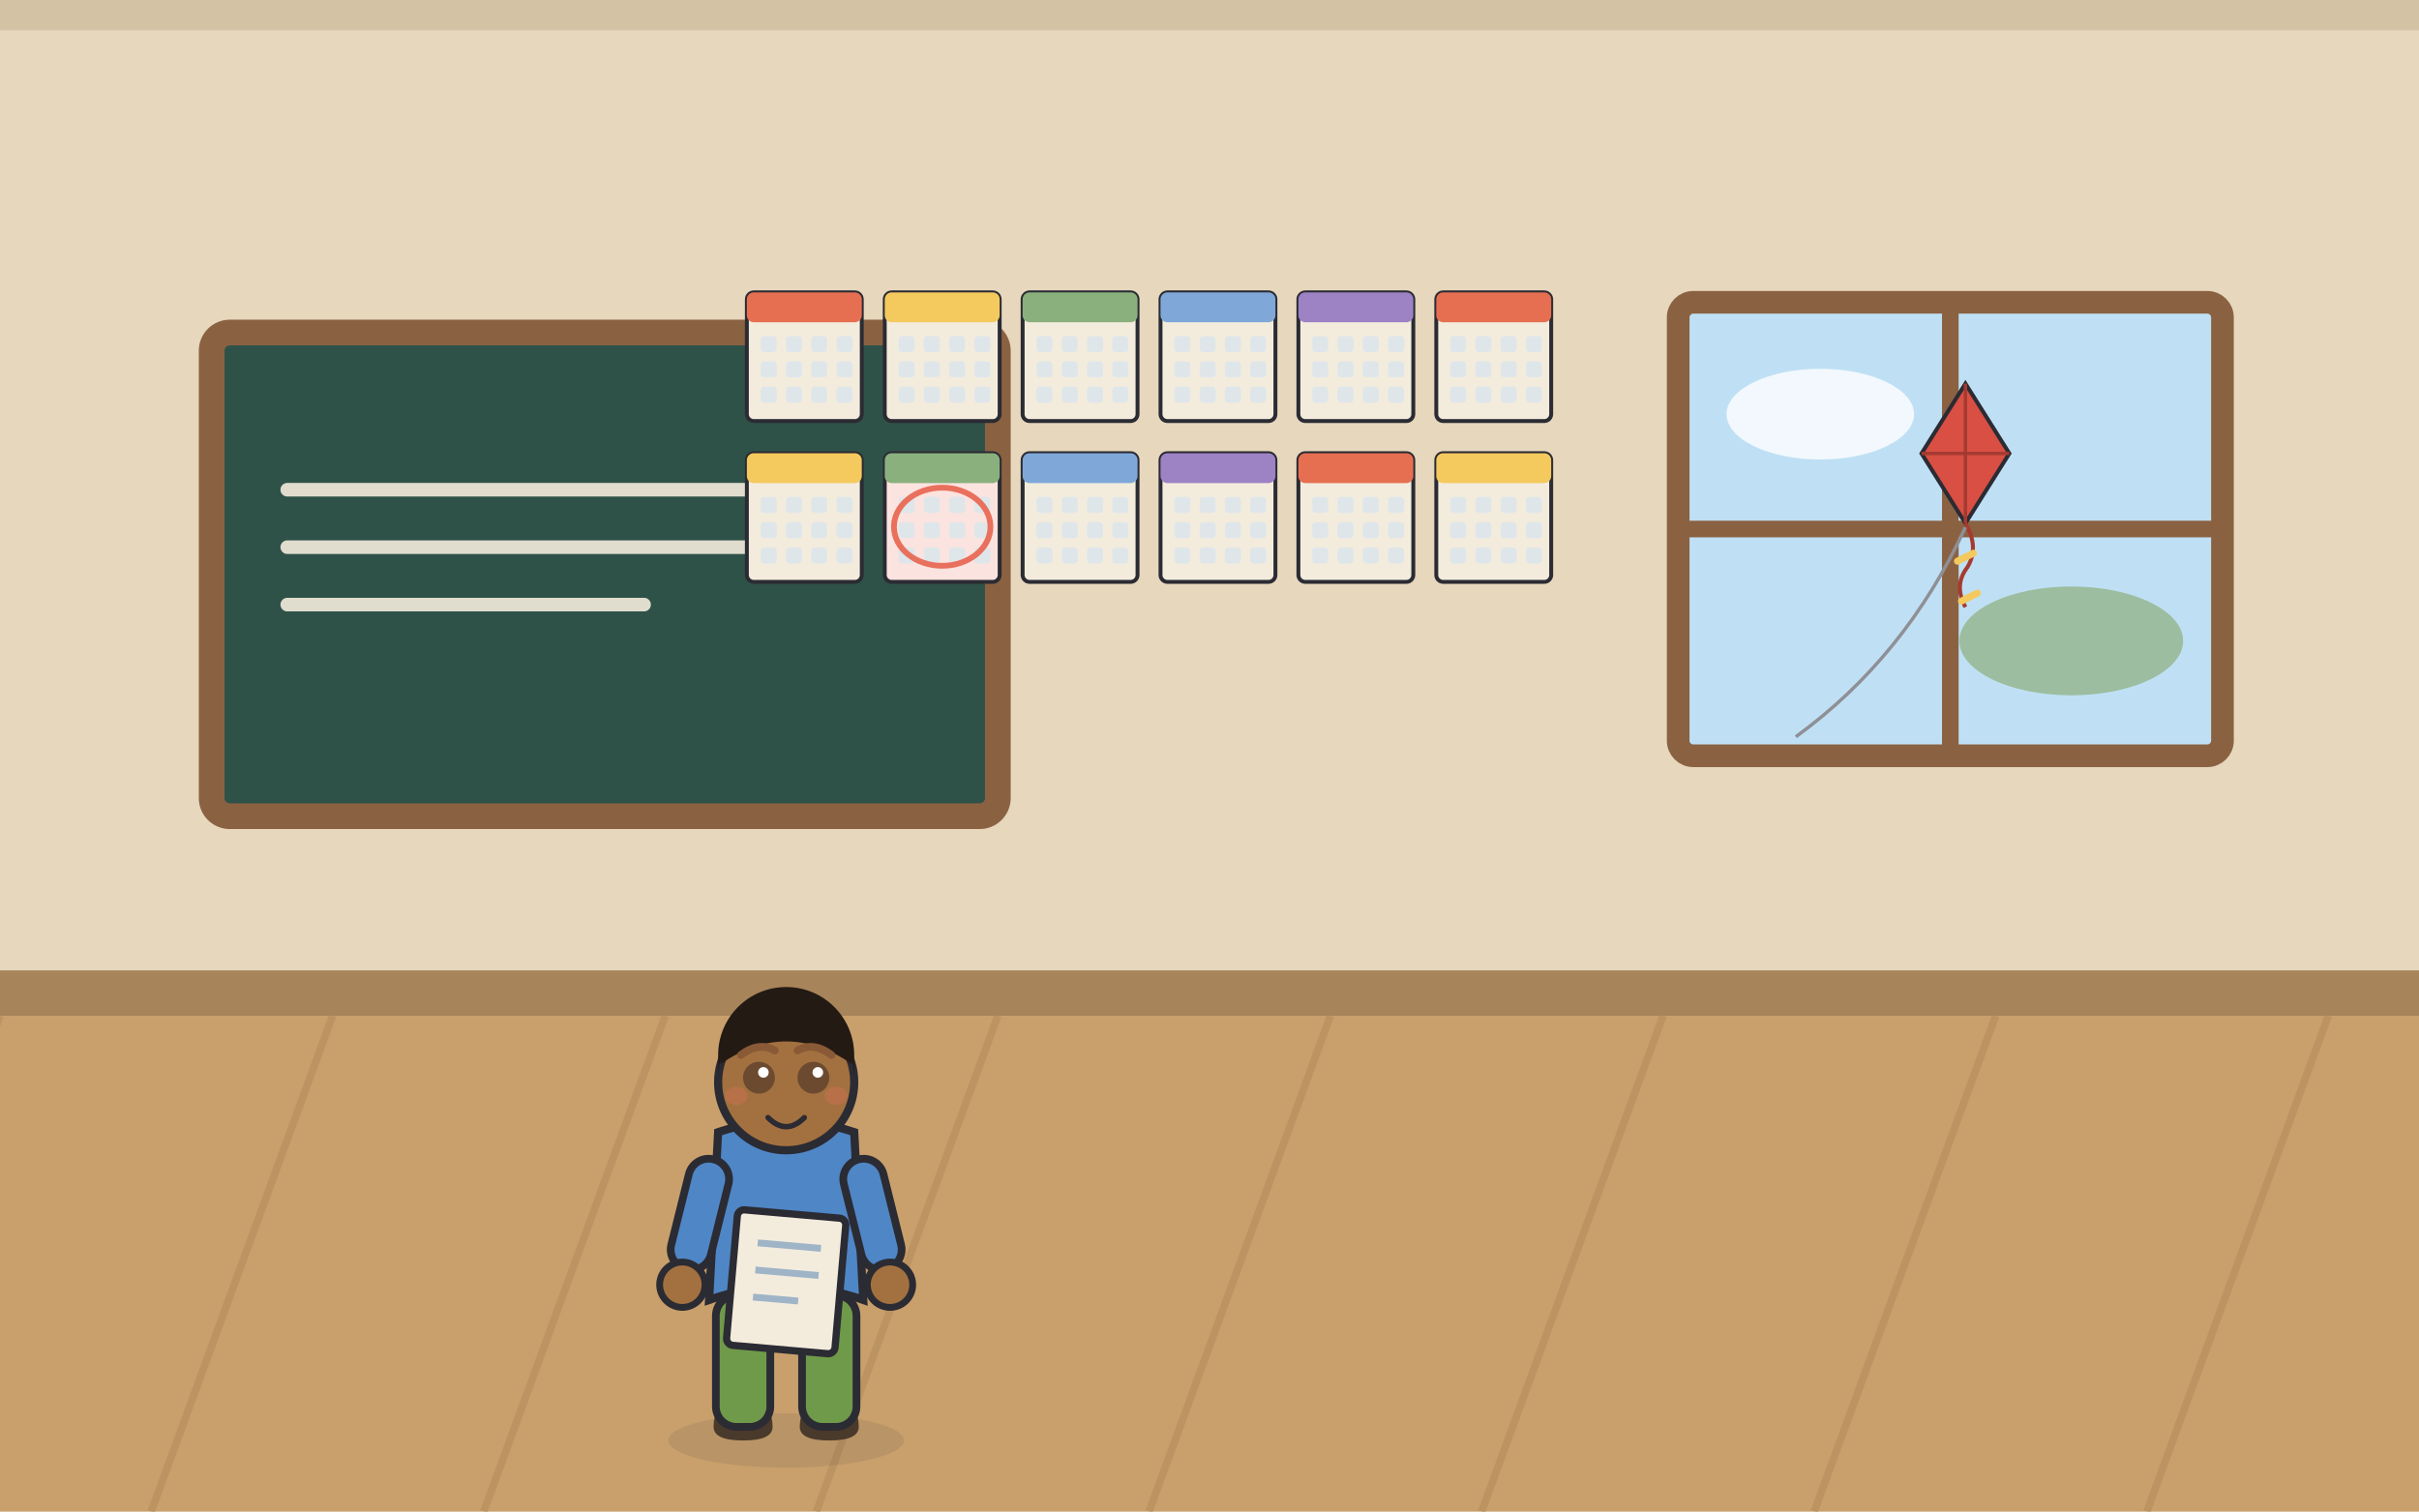
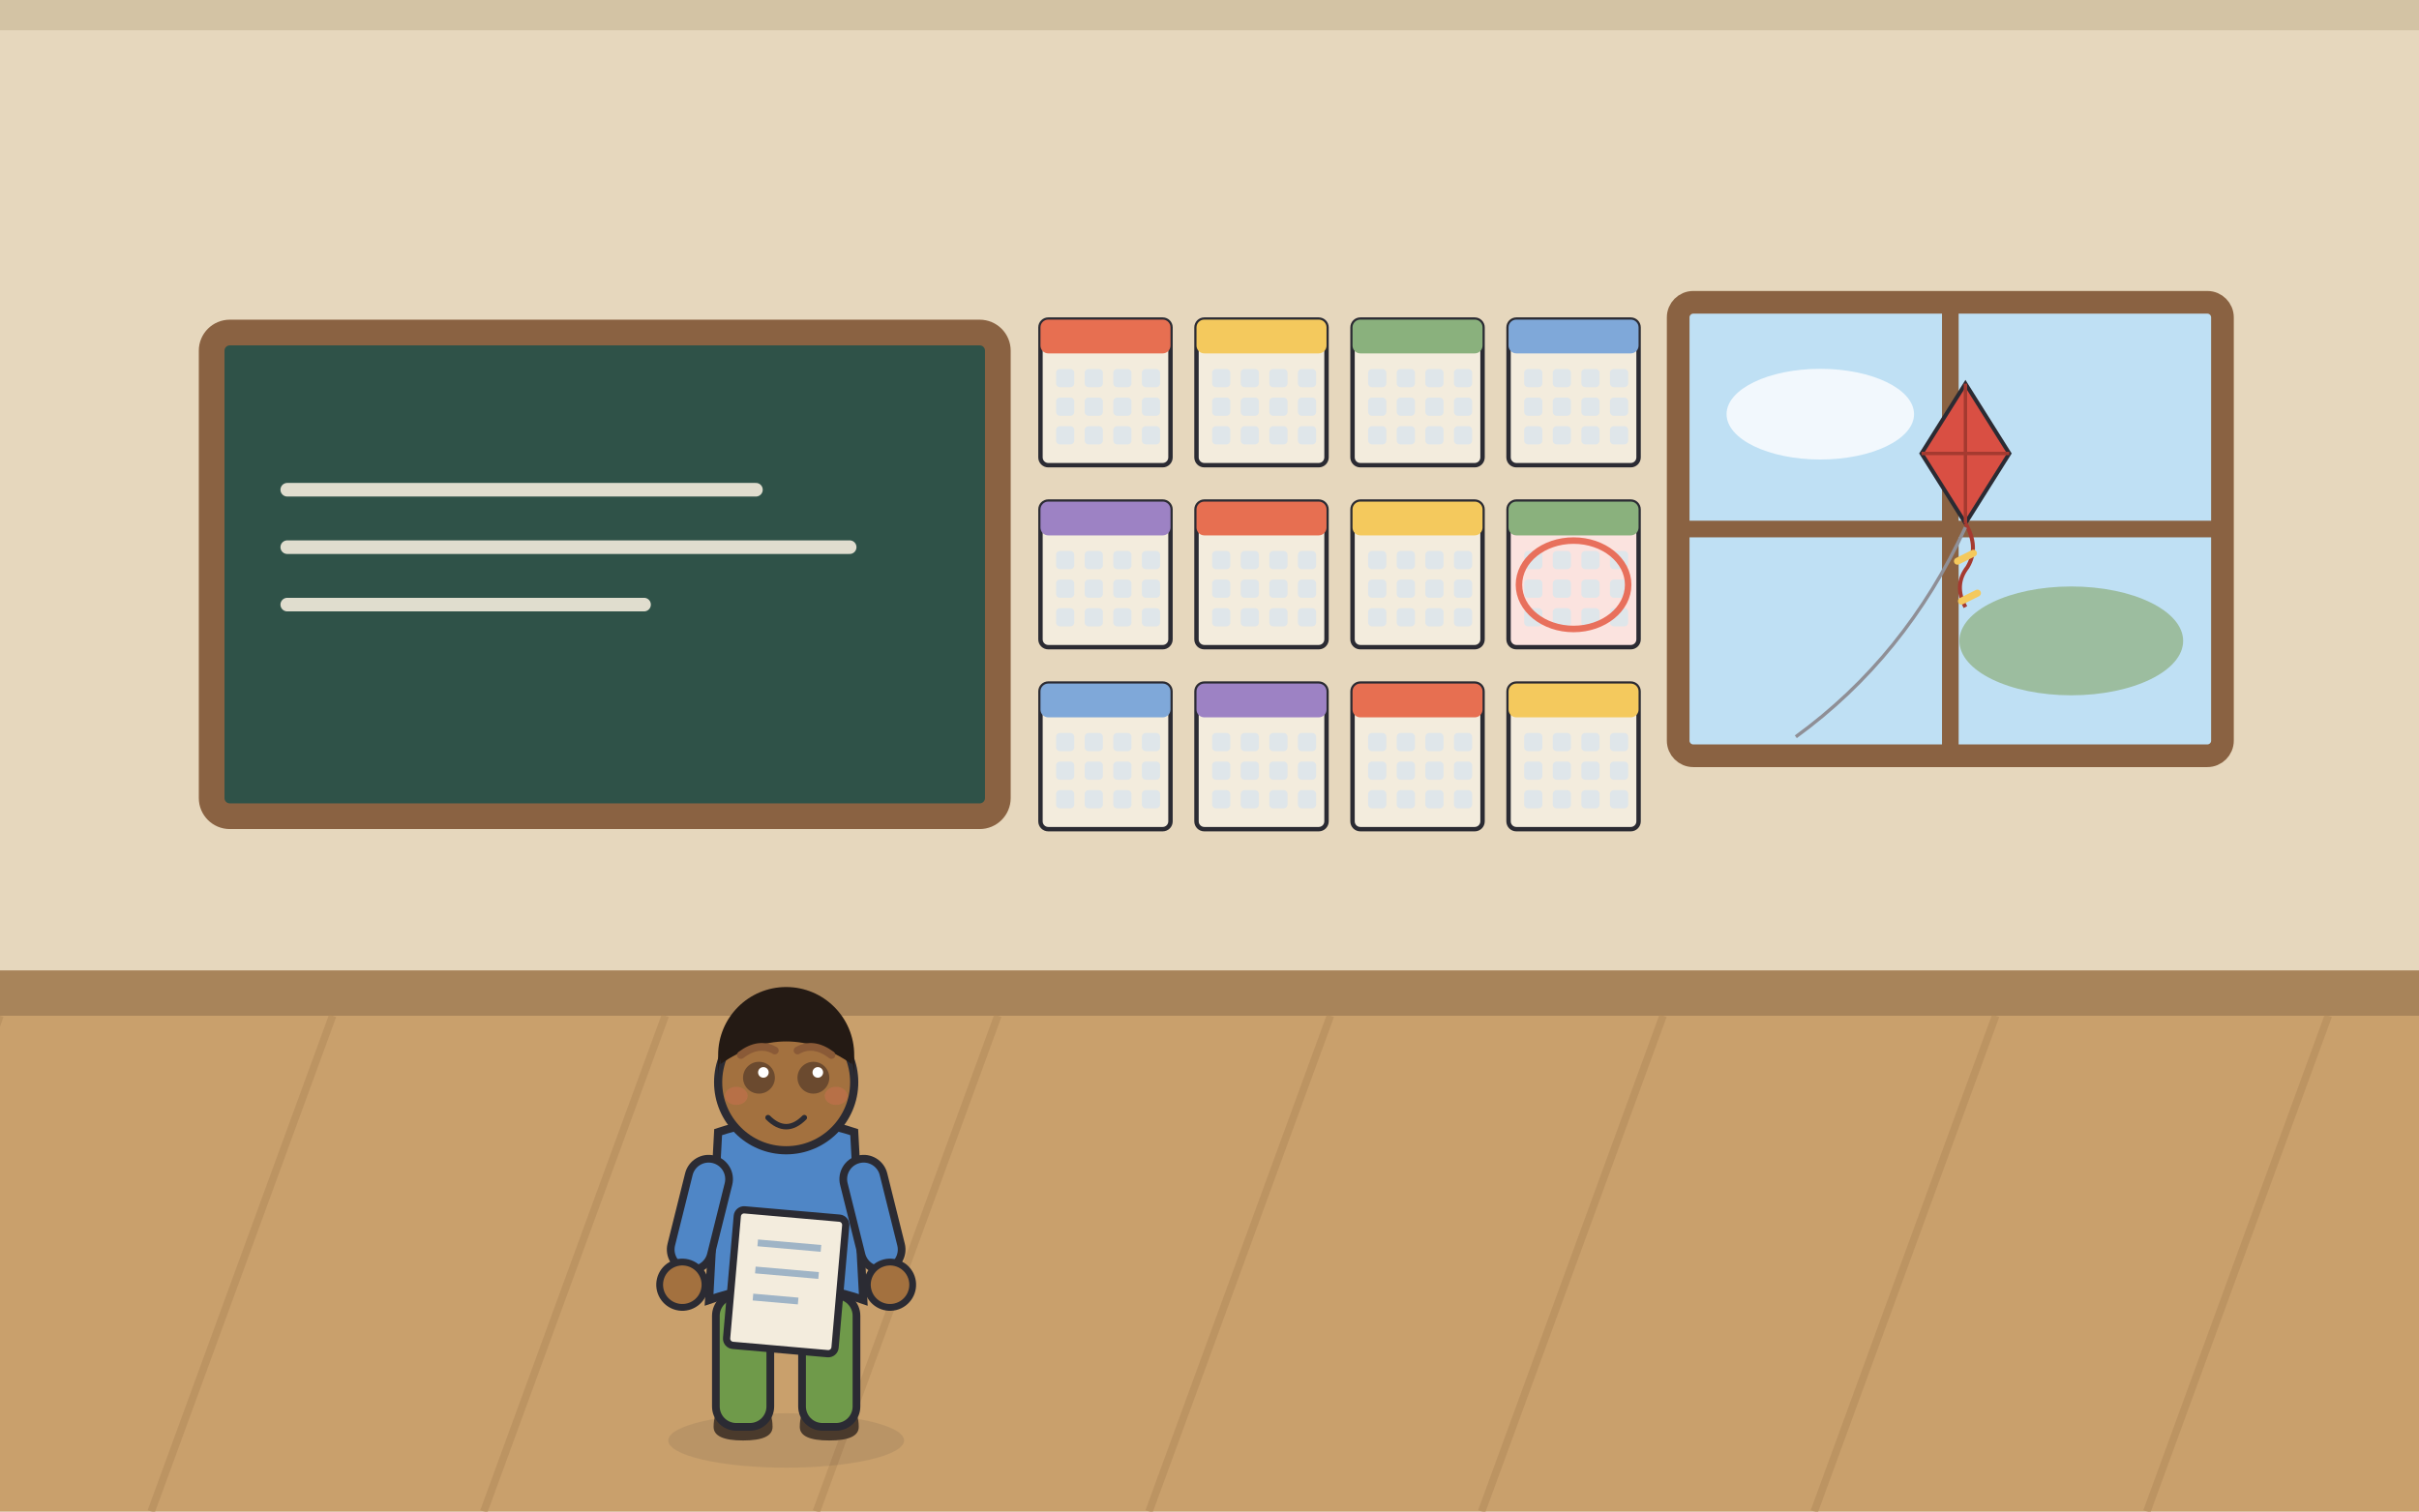
<svg xmlns="http://www.w3.org/2000/svg" viewBox="0 0 1600 1000" role="img">
  <style>
@media (prefers-reduced-motion: no-preference) {
  .anim-idle { animation: idle 3.8s ease-in-out infinite alternate; }
  @keyframes idle { from { transform: translateY(0); } to { transform: translateY(-6px); } }
  .anim-tail { transform-box: fill-box; transform-origin: 100% 20%; animation: tail 2.6s ease-in-out infinite alternate; }
  @keyframes tail { from { transform: rotate(-6deg); } to { transform: rotate(8deg); } }
  .anim-blink { transform-box: fill-box; transform-origin: center; animation: blink 5.2s infinite; }
  @keyframes blink { 0%, 93%, 100% { transform: scaleY(1); } 95%, 97% { transform: scaleY(0.12); } }
  .anim-glow { transform-box: fill-box; transform-origin: center; animation: glow 4.2s ease-in-out infinite alternate; }
  @keyframes glow { from { transform: scale(1); opacity: 0.5; } to { transform: scale(1.08); opacity: 0.75; } }
  .anim-shimmer { animation: shimmer 5s ease-in-out infinite alternate; }
  @keyframes shimmer { from { opacity: 0.62; } to { opacity: 0.92; } }
  .anim-grass { transform-box: fill-box; transform-origin: 50% 100%; animation: sway 3.2s ease-in-out infinite alternate; }
  .anim-canopy { transform-box: fill-box; transform-origin: 50% 100%; animation: sway 5.6s ease-in-out infinite alternate; }
  @keyframes sway { from { transform: rotate(-1.8deg); } to { transform: rotate(2.2deg); } }
  .anim-rain { animation: rainfall 1.15s linear infinite; }
  @keyframes rainfall { from { transform: translateY(-32px); opacity: 0.85; } 75% { opacity: 0.55; } to { transform: translateY(72px); opacity: 0; } }
  .anim-ripple { transform-box: fill-box; transform-origin: center; animation: ripple 3.4s ease-in-out infinite alternate; }
  @keyframes ripple { from { transform: scale(1); opacity: 0.8; } to { transform: scale(1.18); opacity: 0.55; } }
  .anim-drip { animation: drip 1s ease-in infinite; }
  @keyframes drip { from { transform: translateY(-12px); opacity: 0.95; } to { transform: translateY(28px); opacity: 0; } }
  .anim-flow { stroke-dasharray: 26 20; animation: flow 0.8s linear infinite; }
  @keyframes flow { from { stroke-dashoffset: 0; } to { stroke-dashoffset: -46; } }
  .anim-splash { transform-box: fill-box; transform-origin: 50% 100%; animation: splashPulse 1.7s ease-in-out infinite alternate; }
  @keyframes splashPulse { from { transform: scale(0.97); } to { transform: scale(1.05); } }
  .anim-strain { transform-box: fill-box; transform-origin: center; animation: strain 0.9s ease-in-out infinite alternate; }
  @keyframes strain { from { transform: translateX(-5px); } to { transform: translateX(4px); } }
  .anim-float { transform-box: fill-box; transform-origin: center; animation: floaty 2.6s ease-in-out infinite alternate; }
  @keyframes floaty { from { transform: translateY(0) scale(1); } to { transform: translateY(-12px) scale(1.08); } }
  .anim-wave { animation: wave 2.4s ease-in-out infinite; opacity: 0; }
  @keyframes wave { 0% { opacity: 0; } 30% { opacity: 0.9; } 60%, 100% { opacity: 0; } }
  .anim-cloud { animation: cloudDrift 9s ease-in-out infinite alternate; }
  @keyframes cloudDrift { from { transform: translateX(-18px); } to { transform: translateX(22px); } }
  .tap-target { cursor: pointer; }
  .tap-target.tap-play { transform-box: fill-box; transform-origin: 50% 85%; animation: tapWiggle 0.7s ease-in-out; }
  .tap-target[data-tap="puddle"].tap-play { transform-origin: center; animation: tapSplash 0.85s ease-out; }
  .tap-target[data-tap="sun"].tap-play { transform-origin: center; animation: tapPulse 0.6s ease-in-out; }
  .tap-target[data-tap="tree"].tap-play { transform-origin: 50% 100%; animation: tapShake 0.7s ease-in-out; }
  @keyframes tapWiggle { 0% { transform: rotate(0); } 25% { transform: rotate(-4deg) scale(1.03); } 55% { transform: rotate(3deg) scale(1.04); } 80% { transform: rotate(-1.5deg); } 100% { transform: rotate(0); } }
  @keyframes tapSplash { 0% { transform: scale(1); } 40% { transform: scale(1.06, 0.94); } 70% { transform: scale(0.97, 1.03); } 100% { transform: scale(1); } }
  @keyframes tapPulse { 0% { transform: scale(1); } 50% { transform: scale(1.12); } 100% { transform: scale(1); } }
  @keyframes tapShake { 0% { transform: rotate(0); } 20% { transform: rotate(2.4deg); } 45% { transform: rotate(-2deg); } 70% { transform: rotate(1.2deg); } 100% { transform: rotate(0); } }
  .tap-burst { opacity: 0; }
  .tap-target.tap-play .tap-burst { opacity: 1; }
  .tap-target.tap-play .tap-burst circle { animation: burstUp 0.6s ease-out forwards; }
  @keyframes burstUp { from { transform: translateY(0); opacity: 0.95; } to { transform: translateY(-90px); opacity: 0; } }
}
</style>
  <rect width="1600" height="1000" fill="#e6d7bd" />
  <rect x="0" y="0" width="1600" height="20" fill="#d3c3a4" />
  <rect x="0" y="660" width="1600" height="340" fill="#c9a06c" />
  <rect x="0" y="642" width="1600" height="30" fill="#a8845a" />
  <path d="M 0 672 L -120 1000" stroke="#b08758" stroke-width="5" opacity="0.5" />
  <path d="M 220 672 L 100 1000" stroke="#b08758" stroke-width="5" opacity="0.5" />
  <path d="M 440 672 L 320 1000" stroke="#b08758" stroke-width="5" opacity="0.5" />
  <path d="M 660 672 L 540 1000" stroke="#b08758" stroke-width="5" opacity="0.5" />
  <path d="M 880 672 L 760 1000" stroke="#b08758" stroke-width="5" opacity="0.5" />
  <path d="M 1100 672 L 980 1000" stroke="#b08758" stroke-width="5" opacity="0.5" />
  <path d="M 1320 672 L 1200 1000" stroke="#b08758" stroke-width="5" opacity="0.5" />
  <path d="M 1540 672 L 1420 1000" stroke="#b08758" stroke-width="5" opacity="0.5" />
  <g transform="translate(400 380)">
    <rect x="-260" y="-160" width="520" height="320" rx="12" fill="#2f5248" stroke="#8a6242" stroke-width="17" />
    <path d="M -210 -56 h 310 M -210 -18 h 372 M -210 20 h 236" stroke="#f3ecdd" stroke-width="9" stroke-linecap="round" opacity="0.9" />
  </g>
  <g transform="translate(1290 350)">
    <rect x="-180" y="-150" width="360" height="300" rx="10" fill="#bfe0f4" stroke="#8a6242" stroke-width="15" />
    <path d="M 0 -150 v 300 M -180 0 h 360" stroke="#8a6242" stroke-width="11" />
    <ellipse cx="-86" cy="-76" rx="62" ry="30" fill="#f7fbfe" opacity="0.9" />
    <ellipse cx="80" cy="74" rx="74" ry="36" fill="#7fa05a" opacity="0.55" />
  </g>
-   <g transform="translate(760 350) scale(0.76)">
-     <g transform="translate(-300 -150)">
+   <g transform="translate(886 380) scale(0.86)">
+     <g transform="translate(-180 -140)">
      <rect x="-50" y="-56" width="100" height="112" rx="6" fill="#f3ecdd" stroke="#2b2b33" stroke-width="3.4" />
      <rect x="-50" y="-56" width="100" height="26" rx="6" fill="#e76f51" />
      <rect x="-38" y="-18" width="14" height="14" rx="3" fill="#dfe6ea" />
      <rect x="-16" y="-18" width="14" height="14" rx="3" fill="#dfe6ea" />
      <rect x="6" y="-18" width="14" height="14" rx="3" fill="#dfe6ea" />
      <rect x="28" y="-18" width="14" height="14" rx="3" fill="#dfe6ea" />
      <rect x="-38" y="4" width="14" height="14" rx="3" fill="#dfe6ea" />
      <rect x="-16" y="4" width="14" height="14" rx="3" fill="#dfe6ea" />
      <rect x="6" y="4" width="14" height="14" rx="3" fill="#dfe6ea" />
      <rect x="28" y="4" width="14" height="14" rx="3" fill="#dfe6ea" />
      <rect x="-38" y="26" width="14" height="14" rx="3" fill="#dfe6ea" />
      <rect x="-16" y="26" width="14" height="14" rx="3" fill="#dfe6ea" />
      <rect x="6" y="26" width="14" height="14" rx="3" fill="#dfe6ea" />
      <rect x="28" y="26" width="14" height="14" rx="3" fill="#dfe6ea" />
    </g>
-     <g transform="translate(-180 -150)">
+     <g transform="translate(-60 -140)">
      <rect x="-50" y="-56" width="100" height="112" rx="6" fill="#f3ecdd" stroke="#2b2b33" stroke-width="3.4" />
      <rect x="-50" y="-56" width="100" height="26" rx="6" fill="#f4c95d" />
      <rect x="-38" y="-18" width="14" height="14" rx="3" fill="#dfe6ea" />
      <rect x="-16" y="-18" width="14" height="14" rx="3" fill="#dfe6ea" />
      <rect x="6" y="-18" width="14" height="14" rx="3" fill="#dfe6ea" />
      <rect x="28" y="-18" width="14" height="14" rx="3" fill="#dfe6ea" />
      <rect x="-38" y="4" width="14" height="14" rx="3" fill="#dfe6ea" />
      <rect x="-16" y="4" width="14" height="14" rx="3" fill="#dfe6ea" />
      <rect x="6" y="4" width="14" height="14" rx="3" fill="#dfe6ea" />
      <rect x="28" y="4" width="14" height="14" rx="3" fill="#dfe6ea" />
      <rect x="-38" y="26" width="14" height="14" rx="3" fill="#dfe6ea" />
      <rect x="-16" y="26" width="14" height="14" rx="3" fill="#dfe6ea" />
      <rect x="6" y="26" width="14" height="14" rx="3" fill="#dfe6ea" />
      <rect x="28" y="26" width="14" height="14" rx="3" fill="#dfe6ea" />
    </g>
-     <g transform="translate(-60 -150)">
+     <g transform="translate(60 -140)">
      <rect x="-50" y="-56" width="100" height="112" rx="6" fill="#f3ecdd" stroke="#2b2b33" stroke-width="3.4" />
      <rect x="-50" y="-56" width="100" height="26" rx="6" fill="#8ab17d" />
      <rect x="-38" y="-18" width="14" height="14" rx="3" fill="#dfe6ea" />
      <rect x="-16" y="-18" width="14" height="14" rx="3" fill="#dfe6ea" />
      <rect x="6" y="-18" width="14" height="14" rx="3" fill="#dfe6ea" />
      <rect x="28" y="-18" width="14" height="14" rx="3" fill="#dfe6ea" />
      <rect x="-38" y="4" width="14" height="14" rx="3" fill="#dfe6ea" />
      <rect x="-16" y="4" width="14" height="14" rx="3" fill="#dfe6ea" />
      <rect x="6" y="4" width="14" height="14" rx="3" fill="#dfe6ea" />
      <rect x="28" y="4" width="14" height="14" rx="3" fill="#dfe6ea" />
      <rect x="-38" y="26" width="14" height="14" rx="3" fill="#dfe6ea" />
      <rect x="-16" y="26" width="14" height="14" rx="3" fill="#dfe6ea" />
      <rect x="6" y="26" width="14" height="14" rx="3" fill="#dfe6ea" />
      <rect x="28" y="26" width="14" height="14" rx="3" fill="#dfe6ea" />
    </g>
-     <g transform="translate(60 -150)">
+     <g transform="translate(180 -140)">
      <rect x="-50" y="-56" width="100" height="112" rx="6" fill="#f3ecdd" stroke="#2b2b33" stroke-width="3.4" />
      <rect x="-50" y="-56" width="100" height="26" rx="6" fill="#7fa8d9" />
      <rect x="-38" y="-18" width="14" height="14" rx="3" fill="#dfe6ea" />
      <rect x="-16" y="-18" width="14" height="14" rx="3" fill="#dfe6ea" />
      <rect x="6" y="-18" width="14" height="14" rx="3" fill="#dfe6ea" />
      <rect x="28" y="-18" width="14" height="14" rx="3" fill="#dfe6ea" />
      <rect x="-38" y="4" width="14" height="14" rx="3" fill="#dfe6ea" />
      <rect x="-16" y="4" width="14" height="14" rx="3" fill="#dfe6ea" />
      <rect x="6" y="4" width="14" height="14" rx="3" fill="#dfe6ea" />
      <rect x="28" y="4" width="14" height="14" rx="3" fill="#dfe6ea" />
      <rect x="-38" y="26" width="14" height="14" rx="3" fill="#dfe6ea" />
      <rect x="-16" y="26" width="14" height="14" rx="3" fill="#dfe6ea" />
      <rect x="6" y="26" width="14" height="14" rx="3" fill="#dfe6ea" />
      <rect x="28" y="26" width="14" height="14" rx="3" fill="#dfe6ea" />
    </g>
-     <g transform="translate(180 -150)">
+     <g transform="translate(-180 0)">
      <rect x="-50" y="-56" width="100" height="112" rx="6" fill="#f3ecdd" stroke="#2b2b33" stroke-width="3.4" />
      <rect x="-50" y="-56" width="100" height="26" rx="6" fill="#9d82c4" />
      <rect x="-38" y="-18" width="14" height="14" rx="3" fill="#dfe6ea" />
      <rect x="-16" y="-18" width="14" height="14" rx="3" fill="#dfe6ea" />
      <rect x="6" y="-18" width="14" height="14" rx="3" fill="#dfe6ea" />
      <rect x="28" y="-18" width="14" height="14" rx="3" fill="#dfe6ea" />
      <rect x="-38" y="4" width="14" height="14" rx="3" fill="#dfe6ea" />
      <rect x="-16" y="4" width="14" height="14" rx="3" fill="#dfe6ea" />
      <rect x="6" y="4" width="14" height="14" rx="3" fill="#dfe6ea" />
      <rect x="28" y="4" width="14" height="14" rx="3" fill="#dfe6ea" />
      <rect x="-38" y="26" width="14" height="14" rx="3" fill="#dfe6ea" />
      <rect x="-16" y="26" width="14" height="14" rx="3" fill="#dfe6ea" />
      <rect x="6" y="26" width="14" height="14" rx="3" fill="#dfe6ea" />
      <rect x="28" y="26" width="14" height="14" rx="3" fill="#dfe6ea" />
    </g>
-     <g transform="translate(300 -150)">
+     <g transform="translate(-60 0)">
      <rect x="-50" y="-56" width="100" height="112" rx="6" fill="#f3ecdd" stroke="#2b2b33" stroke-width="3.4" />
      <rect x="-50" y="-56" width="100" height="26" rx="6" fill="#e76f51" />
      <rect x="-38" y="-18" width="14" height="14" rx="3" fill="#dfe6ea" />
      <rect x="-16" y="-18" width="14" height="14" rx="3" fill="#dfe6ea" />
      <rect x="6" y="-18" width="14" height="14" rx="3" fill="#dfe6ea" />
      <rect x="28" y="-18" width="14" height="14" rx="3" fill="#dfe6ea" />
      <rect x="-38" y="4" width="14" height="14" rx="3" fill="#dfe6ea" />
      <rect x="-16" y="4" width="14" height="14" rx="3" fill="#dfe6ea" />
      <rect x="6" y="4" width="14" height="14" rx="3" fill="#dfe6ea" />
      <rect x="28" y="4" width="14" height="14" rx="3" fill="#dfe6ea" />
      <rect x="-38" y="26" width="14" height="14" rx="3" fill="#dfe6ea" />
      <rect x="-16" y="26" width="14" height="14" rx="3" fill="#dfe6ea" />
      <rect x="6" y="26" width="14" height="14" rx="3" fill="#dfe6ea" />
      <rect x="28" y="26" width="14" height="14" rx="3" fill="#dfe6ea" />
    </g>
-     <g transform="translate(-300 -10)">
+     <g transform="translate(60 0)">
      <rect x="-50" y="-56" width="100" height="112" rx="6" fill="#f3ecdd" stroke="#2b2b33" stroke-width="3.4" />
      <rect x="-50" y="-56" width="100" height="26" rx="6" fill="#f4c95d" />
      <rect x="-38" y="-18" width="14" height="14" rx="3" fill="#dfe6ea" />
      <rect x="-16" y="-18" width="14" height="14" rx="3" fill="#dfe6ea" />
      <rect x="6" y="-18" width="14" height="14" rx="3" fill="#dfe6ea" />
      <rect x="28" y="-18" width="14" height="14" rx="3" fill="#dfe6ea" />
      <rect x="-38" y="4" width="14" height="14" rx="3" fill="#dfe6ea" />
      <rect x="-16" y="4" width="14" height="14" rx="3" fill="#dfe6ea" />
      <rect x="6" y="4" width="14" height="14" rx="3" fill="#dfe6ea" />
      <rect x="28" y="4" width="14" height="14" rx="3" fill="#dfe6ea" />
      <rect x="-38" y="26" width="14" height="14" rx="3" fill="#dfe6ea" />
      <rect x="-16" y="26" width="14" height="14" rx="3" fill="#dfe6ea" />
      <rect x="6" y="26" width="14" height="14" rx="3" fill="#dfe6ea" />
      <rect x="28" y="26" width="14" height="14" rx="3" fill="#dfe6ea" />
    </g>
-     <g transform="translate(-180 -10)">
+     <g transform="translate(180 0)">
      <rect x="-50" y="-56" width="100" height="112" rx="6" fill="#fbe3df" stroke="#2b2b33" stroke-width="3.4" />
      <rect x="-50" y="-56" width="100" height="26" rx="6" fill="#8ab17d" />
      <rect x="-38" y="-18" width="14" height="14" rx="3" fill="#dfe6ea" />
      <rect x="-16" y="-18" width="14" height="14" rx="3" fill="#dfe6ea" />
      <rect x="6" y="-18" width="14" height="14" rx="3" fill="#dfe6ea" />
      <rect x="28" y="-18" width="14" height="14" rx="3" fill="#dfe6ea" />
      <rect x="-38" y="4" width="14" height="14" rx="3" fill="#dfe6ea" />
      <rect x="-16" y="4" width="14" height="14" rx="3" fill="#dfe6ea" />
      <rect x="6" y="4" width="14" height="14" rx="3" fill="#dfe6ea" />
      <rect x="28" y="4" width="14" height="14" rx="3" fill="#dfe6ea" />
      <rect x="-38" y="26" width="14" height="14" rx="3" fill="#dfe6ea" />
      <rect x="-16" y="26" width="14" height="14" rx="3" fill="#dfe6ea" />
      <rect x="6" y="26" width="14" height="14" rx="3" fill="#dfe6ea" />
      <rect x="28" y="26" width="14" height="14" rx="3" fill="#dfe6ea" />
      <ellipse cx="0" cy="8" rx="42" ry="34" fill="none" stroke="#e8705c" stroke-width="5" />
    </g>
-     <g transform="translate(-60 -10)">
+     <g transform="translate(-180 140)">
      <rect x="-50" y="-56" width="100" height="112" rx="6" fill="#f3ecdd" stroke="#2b2b33" stroke-width="3.4" />
      <rect x="-50" y="-56" width="100" height="26" rx="6" fill="#7fa8d9" />
      <rect x="-38" y="-18" width="14" height="14" rx="3" fill="#dfe6ea" />
      <rect x="-16" y="-18" width="14" height="14" rx="3" fill="#dfe6ea" />
      <rect x="6" y="-18" width="14" height="14" rx="3" fill="#dfe6ea" />
      <rect x="28" y="-18" width="14" height="14" rx="3" fill="#dfe6ea" />
      <rect x="-38" y="4" width="14" height="14" rx="3" fill="#dfe6ea" />
      <rect x="-16" y="4" width="14" height="14" rx="3" fill="#dfe6ea" />
      <rect x="6" y="4" width="14" height="14" rx="3" fill="#dfe6ea" />
      <rect x="28" y="4" width="14" height="14" rx="3" fill="#dfe6ea" />
      <rect x="-38" y="26" width="14" height="14" rx="3" fill="#dfe6ea" />
      <rect x="-16" y="26" width="14" height="14" rx="3" fill="#dfe6ea" />
      <rect x="6" y="26" width="14" height="14" rx="3" fill="#dfe6ea" />
      <rect x="28" y="26" width="14" height="14" rx="3" fill="#dfe6ea" />
    </g>
-     <g transform="translate(60 -10)">
+     <g transform="translate(-60 140)">
      <rect x="-50" y="-56" width="100" height="112" rx="6" fill="#f3ecdd" stroke="#2b2b33" stroke-width="3.4" />
      <rect x="-50" y="-56" width="100" height="26" rx="6" fill="#9d82c4" />
      <rect x="-38" y="-18" width="14" height="14" rx="3" fill="#dfe6ea" />
      <rect x="-16" y="-18" width="14" height="14" rx="3" fill="#dfe6ea" />
      <rect x="6" y="-18" width="14" height="14" rx="3" fill="#dfe6ea" />
      <rect x="28" y="-18" width="14" height="14" rx="3" fill="#dfe6ea" />
      <rect x="-38" y="4" width="14" height="14" rx="3" fill="#dfe6ea" />
      <rect x="-16" y="4" width="14" height="14" rx="3" fill="#dfe6ea" />
      <rect x="6" y="4" width="14" height="14" rx="3" fill="#dfe6ea" />
      <rect x="28" y="4" width="14" height="14" rx="3" fill="#dfe6ea" />
      <rect x="-38" y="26" width="14" height="14" rx="3" fill="#dfe6ea" />
      <rect x="-16" y="26" width="14" height="14" rx="3" fill="#dfe6ea" />
      <rect x="6" y="26" width="14" height="14" rx="3" fill="#dfe6ea" />
      <rect x="28" y="26" width="14" height="14" rx="3" fill="#dfe6ea" />
    </g>
-     <g transform="translate(180 -10)">
+     <g transform="translate(60 140)">
      <rect x="-50" y="-56" width="100" height="112" rx="6" fill="#f3ecdd" stroke="#2b2b33" stroke-width="3.4" />
      <rect x="-50" y="-56" width="100" height="26" rx="6" fill="#e76f51" />
      <rect x="-38" y="-18" width="14" height="14" rx="3" fill="#dfe6ea" />
      <rect x="-16" y="-18" width="14" height="14" rx="3" fill="#dfe6ea" />
      <rect x="6" y="-18" width="14" height="14" rx="3" fill="#dfe6ea" />
      <rect x="28" y="-18" width="14" height="14" rx="3" fill="#dfe6ea" />
      <rect x="-38" y="4" width="14" height="14" rx="3" fill="#dfe6ea" />
      <rect x="-16" y="4" width="14" height="14" rx="3" fill="#dfe6ea" />
      <rect x="6" y="4" width="14" height="14" rx="3" fill="#dfe6ea" />
      <rect x="28" y="4" width="14" height="14" rx="3" fill="#dfe6ea" />
      <rect x="-38" y="26" width="14" height="14" rx="3" fill="#dfe6ea" />
      <rect x="-16" y="26" width="14" height="14" rx="3" fill="#dfe6ea" />
      <rect x="6" y="26" width="14" height="14" rx="3" fill="#dfe6ea" />
      <rect x="28" y="26" width="14" height="14" rx="3" fill="#dfe6ea" />
    </g>
-     <g transform="translate(300 -10)">
+     <g transform="translate(180 140)">
      <rect x="-50" y="-56" width="100" height="112" rx="6" fill="#f3ecdd" stroke="#2b2b33" stroke-width="3.4" />
      <rect x="-50" y="-56" width="100" height="26" rx="6" fill="#f4c95d" />
      <rect x="-38" y="-18" width="14" height="14" rx="3" fill="#dfe6ea" />
      <rect x="-16" y="-18" width="14" height="14" rx="3" fill="#dfe6ea" />
      <rect x="6" y="-18" width="14" height="14" rx="3" fill="#dfe6ea" />
      <rect x="28" y="-18" width="14" height="14" rx="3" fill="#dfe6ea" />
      <rect x="-38" y="4" width="14" height="14" rx="3" fill="#dfe6ea" />
      <rect x="-16" y="4" width="14" height="14" rx="3" fill="#dfe6ea" />
      <rect x="6" y="4" width="14" height="14" rx="3" fill="#dfe6ea" />
      <rect x="28" y="4" width="14" height="14" rx="3" fill="#dfe6ea" />
      <rect x="-38" y="26" width="14" height="14" rx="3" fill="#dfe6ea" />
      <rect x="-16" y="26" width="14" height="14" rx="3" fill="#dfe6ea" />
      <rect x="6" y="26" width="14" height="14" rx="3" fill="#dfe6ea" />
      <rect x="28" y="26" width="14" height="14" rx="3" fill="#dfe6ea" />
    </g>
  </g>
  <g transform="translate(1300 300) scale(0.66)">
    <g class="anim-float">
      <g class="tap-target" data-tap="kite">
        <path d="M 0 -70 L 44 0 L 0 70 L -44 0 Z" fill="#d94f43" stroke="#2b2b33" stroke-width="4" />
        <path d="M 0 -70 V 70 M -44 0 H 44" stroke="#a53a30" stroke-width="3.4" />
        <path d="M 0 70 q 14 24 2 44 q -14 18 -2 40" stroke="#a53a30" stroke-width="4" fill="none" />
        <path d="M -8 108 l 16 -8 M -4 148 l 16 -8" stroke="#f4c95d" stroke-width="7" stroke-linecap="round" />
      </g>
    </g>
    <path d="M 0 74 q -60 130 -170 210" stroke="#8f8f96" stroke-width="3.4" fill="none" />
  </g>
  <g transform="translate(520 950) scale(1.5 1.5)">
    <ellipse cx="0" cy="2" rx="52" ry="12" fill="#2b2b33" opacity="0.10" />
    <g data-figure="idris">
      <g class="anim-idle" style="animation-delay:0.55s">
        <path d="M -32 -4 q 0 -12 13 -12 q 13 0 13 12 q 0 6 -13 6 q -13 0 -13 -6 z" fill="#4a3a2c" />
        <path d="M 6 -4 q 0 -12 13 -12 q 13 0 13 12 q 0 6 -13 6 q -13 0 -13 -6 z" fill="#4a3a2c" />
        <rect x="-31" y="-62" width="24" height="58" rx="9" fill="#6f9a4a" stroke="#2b2b33" stroke-width="3.4" />
        <rect x="7" y="-62" width="24" height="58" rx="9" fill="#6f9a4a" stroke="#2b2b33" stroke-width="3.4" />
        <path d="M -34 -60 q 34 -12 68 0 l -4 -74 q -30 -10 -60 0 z" fill="#4f86c6" stroke="#2b2b33" stroke-width="3.6" />
        <g transform="translate(-32 -122) rotate(14)">
          <rect x="-9" y="0" width="18" height="50" rx="9" fill="#4f86c6" stroke="#2b2b33" stroke-width="3.4" />
          <circle cx="0" cy="57" r="10" fill="#a3713f" stroke="#2b2b33" stroke-width="3" />
        </g>
        <g transform="translate(32 -122) rotate(-14)">
          <rect x="-9" y="0" width="18" height="50" rx="9" fill="#4f86c6" stroke="#2b2b33" stroke-width="3.4" />
          <circle cx="0" cy="57" r="10" fill="#a3713f" stroke="#2b2b33" stroke-width="3" />
        </g>
        <g transform="translate(0 -76)">
          <g transform="translate(0 8) rotate(5)">
            <rect x="-24" y="-30" width="48" height="60" rx="3" fill="#f3ecdd" stroke="#2b2b33" stroke-width="3.2" />
            <path d="M -14 -16 h 28 M -14 -4 h 28 M -14 8 h 20" stroke="#9fb4c6" stroke-width="3" />
          </g>
        </g>
        <g transform="translate(0 -156)">
          <circle cx="0" cy="0" r="30" fill="#a3713f" stroke="#2b2b33" stroke-width="3.6" />
          <path d="M -30 -2 a 30 30 0 0 1 60 0 l 0 -10 a 30 30 0 0 0 -60 0 z" fill="#241a14" />
          <path d="M -29 -8 a 29 29 0 0 1 58 0 q -29 -20 -58 0 z" fill="#241a14" />
          <path d="M -30 2 a 30 30 0 0 0 60 0" fill="none" />
          <g transform="translate(-12 -2)">
            <g class="anim-blink">
              <circle cx="0" cy="0" r="7.02" fill="#6b4a2f" />
              <circle cx="1.95" cy="-2.34" r="2.34" fill="#fff" />
            </g>
          </g>
          <g transform="translate(12 -2)">
            <g class="anim-blink">
              <circle cx="0" cy="0" r="7.02" fill="#6b4a2f" />
              <circle cx="1.95" cy="-2.34" r="2.34" fill="#fff" />
            </g>
          </g>
          <path d="M -20 -12 q 8 -6 15 -2 M 20 -12 q -8 -6 -15 -2" stroke="#8a5a37" stroke-width="3.4" fill="none" stroke-linecap="round" />
          <g transform="translate(0 14)">
            <path d="M -8 1.6 q 8 8 16 0" stroke="#2b2b33" stroke-width="2.4" fill="none" stroke-linecap="round" />
          </g>
          <ellipse cx="-22" cy="6" rx="5" ry="4" fill="#e8705c" opacity="0.30" />
          <ellipse cx="22" cy="6" rx="5" ry="4" fill="#e8705c" opacity="0.30" />
        </g>
      </g>
    </g>
  </g>
</svg>
